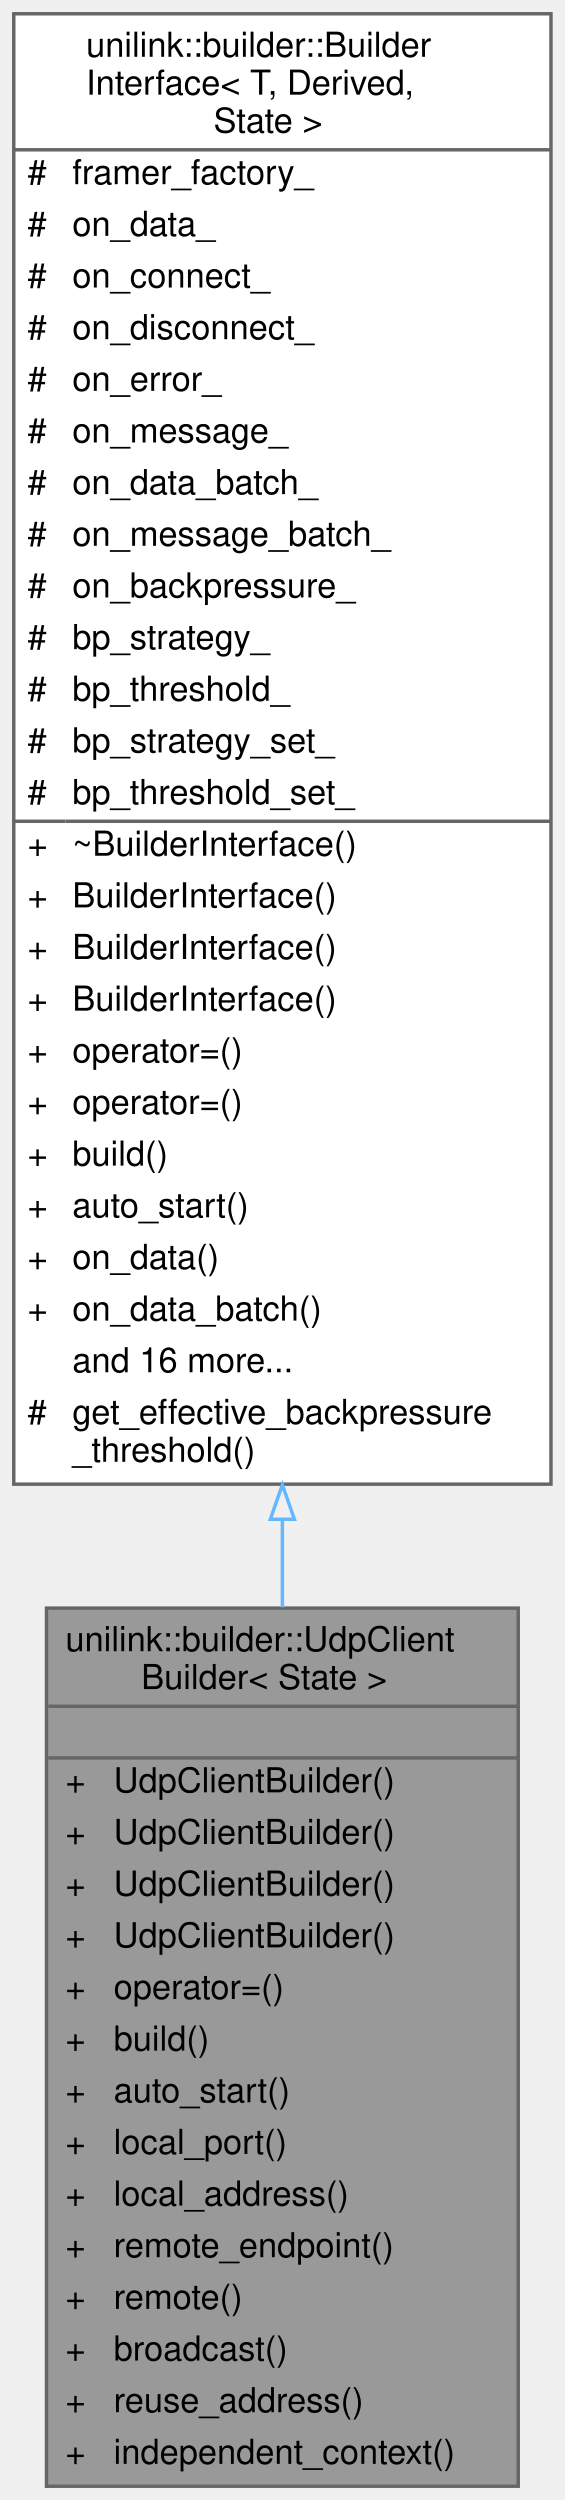
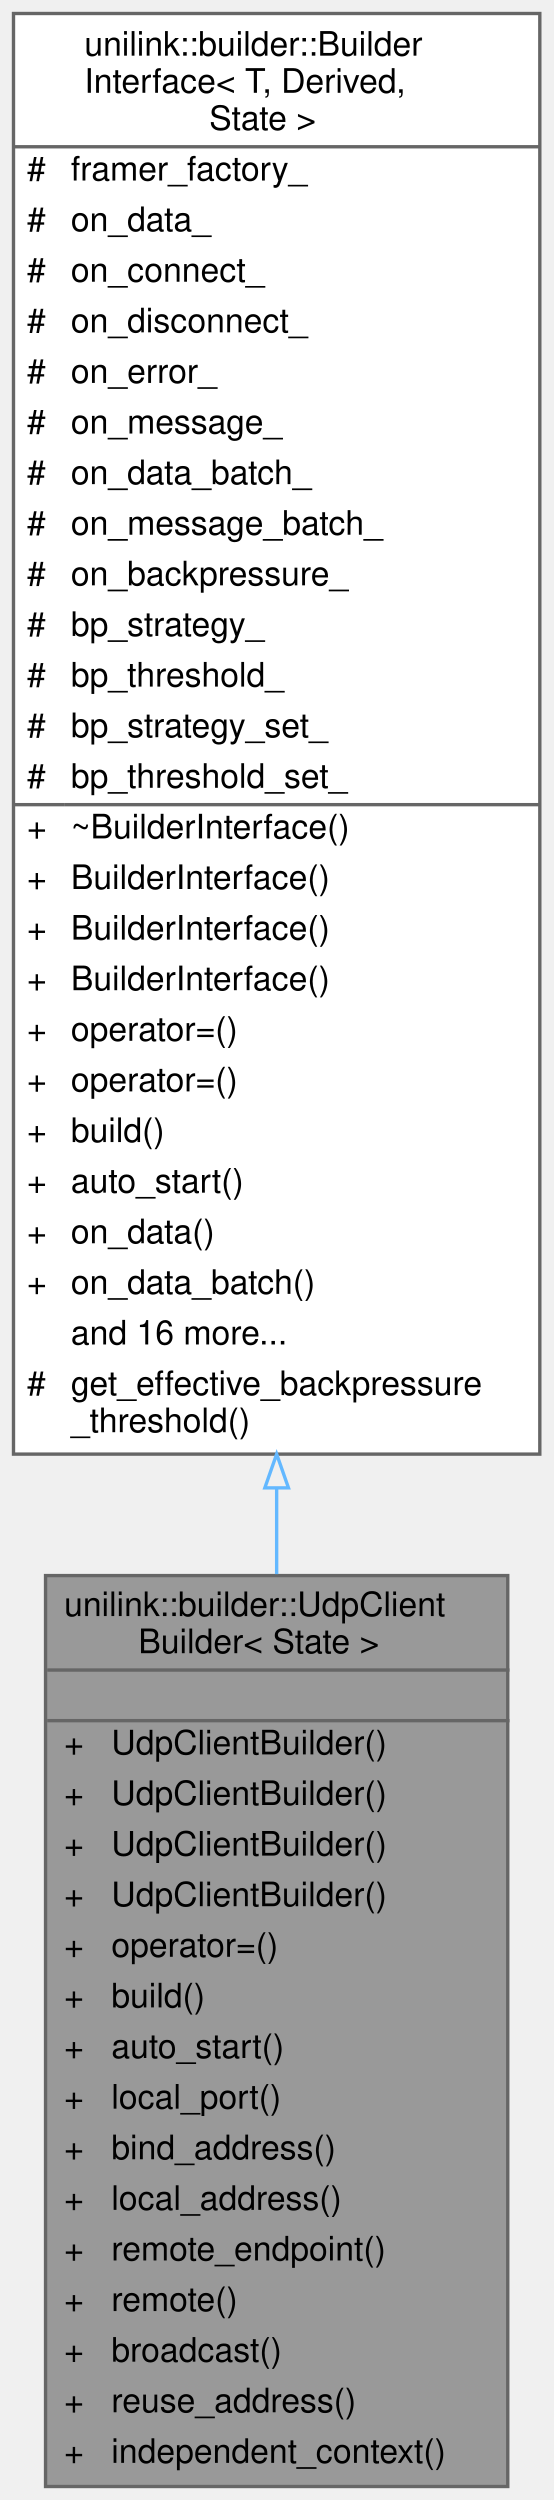
- <svg xmlns="http://www.w3.org/2000/svg" xmlns:xlink="http://www.w3.org/1999/xlink" width="164pt" height="726pt" viewBox="0.00 0.00 164.00 726.00">
-   <g id="graph0" class="graph" transform="scale(1 1) rotate(0) translate(4 722)">
+ <svg xmlns="http://www.w3.org/2000/svg" xmlns:xlink="http://www.w3.org/1999/xlink" width="164pt" height="741pt" viewBox="0.00 0.00 164.00 741.00">
+   <g id="graph0" class="graph" transform="scale(1 1) rotate(0) translate(4 737)">
    <g id="Node000001" class="node">
      <g id="a_Node000001">
        <a xlink:title="Modernized Builder for UdpClient.">
-           <polygon fill="#999999" stroke="transparent" points="146.5,-255 9.5,-255 9.5,0 146.5,0 146.5,-255" />
-           <text text-anchor="start" x="15" y="-242.5" font-family="Helvetica,sans-Serif" font-size="10.00">unilink::builder::UdpClient</text>
-           <text text-anchor="start" x="37" y="-231.5" font-family="Helvetica,sans-Serif" font-size="10.00">Builder&lt; State &gt;</text>
-           <text text-anchor="start" x="76.5" y="-216.5" font-family="Helvetica,sans-Serif" font-size="10.00"> </text>
-           <text text-anchor="start" x="15" y="-201.5" font-family="Helvetica,sans-Serif" font-size="10.00">+</text>
-           <text text-anchor="start" x="29" y="-201.5" font-family="Helvetica,sans-Serif" font-size="10.00">UdpClientBuilder()</text>
-           <text text-anchor="start" x="15" y="-186.5" font-family="Helvetica,sans-Serif" font-size="10.00">+</text>
-           <text text-anchor="start" x="29" y="-186.5" font-family="Helvetica,sans-Serif" font-size="10.00">UdpClientBuilder()</text>
-           <text text-anchor="start" x="15" y="-171.5" font-family="Helvetica,sans-Serif" font-size="10.00">+</text>
-           <text text-anchor="start" x="29" y="-171.5" font-family="Helvetica,sans-Serif" font-size="10.00">UdpClientBuilder()</text>
-           <text text-anchor="start" x="15" y="-156.5" font-family="Helvetica,sans-Serif" font-size="10.00">+</text>
-           <text text-anchor="start" x="29" y="-156.5" font-family="Helvetica,sans-Serif" font-size="10.00">UdpClientBuilder()</text>
-           <text text-anchor="start" x="15" y="-141.5" font-family="Helvetica,sans-Serif" font-size="10.00">+</text>
-           <text text-anchor="start" x="29" y="-141.5" font-family="Helvetica,sans-Serif" font-size="10.00">operator=()</text>
-           <text text-anchor="start" x="15" y="-126.5" font-family="Helvetica,sans-Serif" font-size="10.00">+</text>
-           <text text-anchor="start" x="29" y="-126.5" font-family="Helvetica,sans-Serif" font-size="10.00">build()</text>
-           <text text-anchor="start" x="15" y="-111.5" font-family="Helvetica,sans-Serif" font-size="10.00">+</text>
-           <text text-anchor="start" x="29" y="-111.5" font-family="Helvetica,sans-Serif" font-size="10.00">auto_start()</text>
-           <text text-anchor="start" x="15" y="-96.5" font-family="Helvetica,sans-Serif" font-size="10.00">+</text>
-           <text text-anchor="start" x="29" y="-96.5" font-family="Helvetica,sans-Serif" font-size="10.00">local_port()</text>
-           <text text-anchor="start" x="15" y="-81.5" font-family="Helvetica,sans-Serif" font-size="10.00">+</text>
-           <text text-anchor="start" x="29" y="-81.5" font-family="Helvetica,sans-Serif" font-size="10.00">local_address()</text>
-           <text text-anchor="start" x="15" y="-66.5" font-family="Helvetica,sans-Serif" font-size="10.00">+</text>
-           <text text-anchor="start" x="29" y="-66.5" font-family="Helvetica,sans-Serif" font-size="10.00">remote_endpoint()</text>
-           <text text-anchor="start" x="15" y="-51.5" font-family="Helvetica,sans-Serif" font-size="10.00">+</text>
-           <text text-anchor="start" x="29" y="-51.5" font-family="Helvetica,sans-Serif" font-size="10.00">remote()</text>
-           <text text-anchor="start" x="15" y="-36.5" font-family="Helvetica,sans-Serif" font-size="10.00">+</text>
-           <text text-anchor="start" x="29" y="-36.5" font-family="Helvetica,sans-Serif" font-size="10.00">broadcast()</text>
-           <text text-anchor="start" x="15" y="-21.5" font-family="Helvetica,sans-Serif" font-size="10.00">+</text>
-           <text text-anchor="start" x="29" y="-21.5" font-family="Helvetica,sans-Serif" font-size="10.00">reuse_address()</text>
-           <text text-anchor="start" x="15" y="-6.5" font-family="Helvetica,sans-Serif" font-size="10.00">+</text>
-           <text text-anchor="start" x="29" y="-6.5" font-family="Helvetica,sans-Serif" font-size="10.00">independent_context()</text>
-           <polygon fill="#666666" stroke="#666666" points="10,-226.5 10,-226.5 147,-226.5 147,-226.5 10,-226.5" />
-           <polygon fill="#666666" stroke="#666666" points="10,-211.5 10,-211.5 147,-211.5 147,-211.5 10,-211.5" />
-           <polygon fill="none" stroke="#666666" points="9.5,0 9.5,-255 146.5,-255 146.5,0 9.5,0" />
+           <polygon fill="#999999" stroke="transparent" points="146.5,-270 9.5,-270 9.5,0 146.5,0 146.5,-270" />
+           <text text-anchor="start" x="15" y="-258" font-family="Helvetica,sans-Serif" font-size="10.00">unilink::builder::UdpClient</text>
+           <text text-anchor="start" x="37" y="-247" font-family="Helvetica,sans-Serif" font-size="10.00">Builder&lt; State &gt;</text>
+           <text text-anchor="start" x="76.5" y="-232" font-family="Helvetica,sans-Serif" font-size="10.00"> </text>
+           <text text-anchor="start" x="15" y="-217" font-family="Helvetica,sans-Serif" font-size="10.00">+</text>
+           <text text-anchor="start" x="29" y="-217" font-family="Helvetica,sans-Serif" font-size="10.00">UdpClientBuilder()</text>
+           <text text-anchor="start" x="15" y="-202" font-family="Helvetica,sans-Serif" font-size="10.00">+</text>
+           <text text-anchor="start" x="29" y="-202" font-family="Helvetica,sans-Serif" font-size="10.00">UdpClientBuilder()</text>
+           <text text-anchor="start" x="15" y="-187" font-family="Helvetica,sans-Serif" font-size="10.00">+</text>
+           <text text-anchor="start" x="29" y="-187" font-family="Helvetica,sans-Serif" font-size="10.00">UdpClientBuilder()</text>
+           <text text-anchor="start" x="15" y="-172" font-family="Helvetica,sans-Serif" font-size="10.00">+</text>
+           <text text-anchor="start" x="29" y="-172" font-family="Helvetica,sans-Serif" font-size="10.00">UdpClientBuilder()</text>
+           <text text-anchor="start" x="15" y="-157" font-family="Helvetica,sans-Serif" font-size="10.00">+</text>
+           <text text-anchor="start" x="29" y="-157" font-family="Helvetica,sans-Serif" font-size="10.00">operator=()</text>
+           <text text-anchor="start" x="15" y="-142" font-family="Helvetica,sans-Serif" font-size="10.00">+</text>
+           <text text-anchor="start" x="29" y="-142" font-family="Helvetica,sans-Serif" font-size="10.00">build()</text>
+           <text text-anchor="start" x="15" y="-127" font-family="Helvetica,sans-Serif" font-size="10.00">+</text>
+           <text text-anchor="start" x="29" y="-127" font-family="Helvetica,sans-Serif" font-size="10.00">auto_start()</text>
+           <text text-anchor="start" x="15" y="-112" font-family="Helvetica,sans-Serif" font-size="10.00">+</text>
+           <text text-anchor="start" x="29" y="-112" font-family="Helvetica,sans-Serif" font-size="10.00">local_port()</text>
+           <text text-anchor="start" x="15" y="-97" font-family="Helvetica,sans-Serif" font-size="10.00">+</text>
+           <text text-anchor="start" x="29" y="-97" font-family="Helvetica,sans-Serif" font-size="10.00">bind_address()</text>
+           <text text-anchor="start" x="15" y="-82" font-family="Helvetica,sans-Serif" font-size="10.00">+</text>
+           <text text-anchor="start" x="29" y="-82" font-family="Helvetica,sans-Serif" font-size="10.00">local_address()</text>
+           <text text-anchor="start" x="15" y="-67" font-family="Helvetica,sans-Serif" font-size="10.00">+</text>
+           <text text-anchor="start" x="29" y="-67" font-family="Helvetica,sans-Serif" font-size="10.00">remote_endpoint()</text>
+           <text text-anchor="start" x="15" y="-52" font-family="Helvetica,sans-Serif" font-size="10.00">+</text>
+           <text text-anchor="start" x="29" y="-52" font-family="Helvetica,sans-Serif" font-size="10.00">remote()</text>
+           <text text-anchor="start" x="15" y="-37" font-family="Helvetica,sans-Serif" font-size="10.00">+</text>
+           <text text-anchor="start" x="29" y="-37" font-family="Helvetica,sans-Serif" font-size="10.00">broadcast()</text>
+           <text text-anchor="start" x="15" y="-22" font-family="Helvetica,sans-Serif" font-size="10.00">+</text>
+           <text text-anchor="start" x="29" y="-22" font-family="Helvetica,sans-Serif" font-size="10.00">reuse_address()</text>
+           <text text-anchor="start" x="15" y="-7" font-family="Helvetica,sans-Serif" font-size="10.00">+</text>
+           <text text-anchor="start" x="29" y="-7" font-family="Helvetica,sans-Serif" font-size="10.00">independent_context()</text>
+           <polygon fill="#666666" stroke="#666666" points="10,-242 10,-242 147,-242 147,-242 10,-242" />
+           <polygon fill="#666666" stroke="#666666" points="10,-227 10,-227 147,-227 147,-227 10,-227" />
+           <polygon fill="none" stroke="#666666" points="9.5,0 9.5,-270 146.5,-270 146.5,0 9.5,0" />
        </a>
      </g>
    </g>
    <g id="Node000002" class="node">
      <g id="a_Node000002">
        <a xlink:href="classunilink_1_1builder_1_1BuilderInterface.html" target="_top" xlink:title="Generic Builder interface for fluent API pattern.">
-           <polygon fill="white" stroke="transparent" points="156,-718 0,-718 0,-291 156,-291 156,-718" />
-           <text text-anchor="start" x="21" y="-705.5" font-family="Helvetica,sans-Serif" font-size="10.00">unilink::builder::Builder</text>
-           <text text-anchor="start" x="21" y="-694.5" font-family="Helvetica,sans-Serif" font-size="10.00">Interface&lt; T, Derived,</text>
-           <text text-anchor="start" x="58" y="-683.5" font-family="Helvetica,sans-Serif" font-size="10.00"> State &gt;</text>
+           <polygon fill="white" stroke="transparent" points="156,-733 0,-733 0,-306 156,-306 156,-733" />
+           <text text-anchor="start" x="21" y="-720.5" font-family="Helvetica,sans-Serif" font-size="10.00">unilink::builder::Builder</text>
+           <text text-anchor="start" x="21" y="-709.5" font-family="Helvetica,sans-Serif" font-size="10.00">Interface&lt; T, Derived,</text>
+           <text text-anchor="start" x="58" y="-698.5" font-family="Helvetica,sans-Serif" font-size="10.00"> State &gt;</text>
+           <text text-anchor="start" x="4" y="-683.5" font-family="Helvetica,sans-Serif" font-size="10.00">#</text>
+           <text text-anchor="start" x="17" y="-683.5" font-family="Helvetica,sans-Serif" font-size="10.00">framer_factory_</text>
          <text text-anchor="start" x="4" y="-668.5" font-family="Helvetica,sans-Serif" font-size="10.00">#</text>
-           <text text-anchor="start" x="17" y="-668.5" font-family="Helvetica,sans-Serif" font-size="10.00">framer_factory_</text>
+           <text text-anchor="start" x="17" y="-668.5" font-family="Helvetica,sans-Serif" font-size="10.00">on_data_</text>
          <text text-anchor="start" x="4" y="-653.5" font-family="Helvetica,sans-Serif" font-size="10.00">#</text>
-           <text text-anchor="start" x="17" y="-653.5" font-family="Helvetica,sans-Serif" font-size="10.00">on_data_</text>
+           <text text-anchor="start" x="17" y="-653.5" font-family="Helvetica,sans-Serif" font-size="10.00">on_connect_</text>
          <text text-anchor="start" x="4" y="-638.5" font-family="Helvetica,sans-Serif" font-size="10.00">#</text>
-           <text text-anchor="start" x="17" y="-638.5" font-family="Helvetica,sans-Serif" font-size="10.00">on_connect_</text>
+           <text text-anchor="start" x="17" y="-638.5" font-family="Helvetica,sans-Serif" font-size="10.00">on_disconnect_</text>
          <text text-anchor="start" x="4" y="-623.5" font-family="Helvetica,sans-Serif" font-size="10.00">#</text>
-           <text text-anchor="start" x="17" y="-623.5" font-family="Helvetica,sans-Serif" font-size="10.00">on_disconnect_</text>
+           <text text-anchor="start" x="17" y="-623.5" font-family="Helvetica,sans-Serif" font-size="10.00">on_error_</text>
          <text text-anchor="start" x="4" y="-608.5" font-family="Helvetica,sans-Serif" font-size="10.00">#</text>
-           <text text-anchor="start" x="17" y="-608.5" font-family="Helvetica,sans-Serif" font-size="10.00">on_error_</text>
+           <text text-anchor="start" x="17" y="-608.5" font-family="Helvetica,sans-Serif" font-size="10.00">on_message_</text>
          <text text-anchor="start" x="4" y="-593.5" font-family="Helvetica,sans-Serif" font-size="10.00">#</text>
-           <text text-anchor="start" x="17" y="-593.5" font-family="Helvetica,sans-Serif" font-size="10.00">on_message_</text>
+           <text text-anchor="start" x="17" y="-593.5" font-family="Helvetica,sans-Serif" font-size="10.00">on_data_batch_</text>
          <text text-anchor="start" x="4" y="-578.5" font-family="Helvetica,sans-Serif" font-size="10.00">#</text>
-           <text text-anchor="start" x="17" y="-578.5" font-family="Helvetica,sans-Serif" font-size="10.00">on_data_batch_</text>
+           <text text-anchor="start" x="17" y="-578.5" font-family="Helvetica,sans-Serif" font-size="10.00">on_message_batch_</text>
          <text text-anchor="start" x="4" y="-563.5" font-family="Helvetica,sans-Serif" font-size="10.00">#</text>
-           <text text-anchor="start" x="17" y="-563.5" font-family="Helvetica,sans-Serif" font-size="10.00">on_message_batch_</text>
+           <text text-anchor="start" x="17" y="-563.5" font-family="Helvetica,sans-Serif" font-size="10.00">on_backpressure_</text>
          <text text-anchor="start" x="4" y="-548.5" font-family="Helvetica,sans-Serif" font-size="10.00">#</text>
-           <text text-anchor="start" x="17" y="-548.5" font-family="Helvetica,sans-Serif" font-size="10.00">on_backpressure_</text>
+           <text text-anchor="start" x="17" y="-548.5" font-family="Helvetica,sans-Serif" font-size="10.00">bp_strategy_</text>
          <text text-anchor="start" x="4" y="-533.5" font-family="Helvetica,sans-Serif" font-size="10.00">#</text>
-           <text text-anchor="start" x="17" y="-533.5" font-family="Helvetica,sans-Serif" font-size="10.00">bp_strategy_</text>
+           <text text-anchor="start" x="17" y="-533.5" font-family="Helvetica,sans-Serif" font-size="10.00">bp_threshold_</text>
          <text text-anchor="start" x="4" y="-518.5" font-family="Helvetica,sans-Serif" font-size="10.00">#</text>
-           <text text-anchor="start" x="17" y="-518.5" font-family="Helvetica,sans-Serif" font-size="10.00">bp_threshold_</text>
+           <text text-anchor="start" x="17" y="-518.5" font-family="Helvetica,sans-Serif" font-size="10.00">bp_strategy_set_</text>
          <text text-anchor="start" x="4" y="-503.5" font-family="Helvetica,sans-Serif" font-size="10.00">#</text>
-           <text text-anchor="start" x="17" y="-503.5" font-family="Helvetica,sans-Serif" font-size="10.00">bp_strategy_set_</text>
-           <text text-anchor="start" x="4" y="-488.5" font-family="Helvetica,sans-Serif" font-size="10.00">#</text>
-           <text text-anchor="start" x="17" y="-488.5" font-family="Helvetica,sans-Serif" font-size="10.00">bp_threshold_set_</text>
+           <text text-anchor="start" x="17" y="-503.5" font-family="Helvetica,sans-Serif" font-size="10.00">bp_threshold_set_</text>
+           <text text-anchor="start" x="4" y="-488.5" font-family="Helvetica,sans-Serif" font-size="10.00">+</text>
+           <text text-anchor="start" x="17" y="-488.5" font-family="Helvetica,sans-Serif" font-size="10.00">~BuilderInterface()</text>
          <text text-anchor="start" x="4" y="-473.5" font-family="Helvetica,sans-Serif" font-size="10.00">+</text>
-           <text text-anchor="start" x="17" y="-473.5" font-family="Helvetica,sans-Serif" font-size="10.00">~BuilderInterface()</text>
+           <text text-anchor="start" x="17" y="-473.5" font-family="Helvetica,sans-Serif" font-size="10.00">BuilderInterface()</text>
          <text text-anchor="start" x="4" y="-458.5" font-family="Helvetica,sans-Serif" font-size="10.00">+</text>
          <text text-anchor="start" x="17" y="-458.5" font-family="Helvetica,sans-Serif" font-size="10.00">BuilderInterface()</text>
          <text text-anchor="start" x="4" y="-443.5" font-family="Helvetica,sans-Serif" font-size="10.00">+</text>
          <text text-anchor="start" x="17" y="-443.5" font-family="Helvetica,sans-Serif" font-size="10.00">BuilderInterface()</text>
          <text text-anchor="start" x="4" y="-428.5" font-family="Helvetica,sans-Serif" font-size="10.00">+</text>
-           <text text-anchor="start" x="17" y="-428.5" font-family="Helvetica,sans-Serif" font-size="10.00">BuilderInterface()</text>
+           <text text-anchor="start" x="17" y="-428.5" font-family="Helvetica,sans-Serif" font-size="10.00">operator=()</text>
          <text text-anchor="start" x="4" y="-413.5" font-family="Helvetica,sans-Serif" font-size="10.00">+</text>
          <text text-anchor="start" x="17" y="-413.5" font-family="Helvetica,sans-Serif" font-size="10.00">operator=()</text>
          <text text-anchor="start" x="4" y="-398.5" font-family="Helvetica,sans-Serif" font-size="10.00">+</text>
-           <text text-anchor="start" x="17" y="-398.5" font-family="Helvetica,sans-Serif" font-size="10.00">operator=()</text>
+           <text text-anchor="start" x="17" y="-398.5" font-family="Helvetica,sans-Serif" font-size="10.00">build()</text>
          <text text-anchor="start" x="4" y="-383.5" font-family="Helvetica,sans-Serif" font-size="10.00">+</text>
-           <text text-anchor="start" x="17" y="-383.5" font-family="Helvetica,sans-Serif" font-size="10.00">build()</text>
+           <text text-anchor="start" x="17" y="-383.5" font-family="Helvetica,sans-Serif" font-size="10.00">auto_start()</text>
          <text text-anchor="start" x="4" y="-368.5" font-family="Helvetica,sans-Serif" font-size="10.00">+</text>
-           <text text-anchor="start" x="17" y="-368.5" font-family="Helvetica,sans-Serif" font-size="10.00">auto_start()</text>
+           <text text-anchor="start" x="17" y="-368.5" font-family="Helvetica,sans-Serif" font-size="10.00">on_data()</text>
          <text text-anchor="start" x="4" y="-353.5" font-family="Helvetica,sans-Serif" font-size="10.00">+</text>
-           <text text-anchor="start" x="17" y="-353.5" font-family="Helvetica,sans-Serif" font-size="10.00">on_data()</text>
-           <text text-anchor="start" x="4" y="-338.5" font-family="Helvetica,sans-Serif" font-size="10.00">+</text>
-           <text text-anchor="start" x="17" y="-338.5" font-family="Helvetica,sans-Serif" font-size="10.00">on_data_batch()</text>
-           <text text-anchor="start" x="17" y="-323.5" font-family="Helvetica,sans-Serif" font-size="10.00">and 16 more...</text>
-           <text text-anchor="start" x="4" y="-308.5" font-family="Helvetica,sans-Serif" font-size="10.00">#</text>
-           <text text-anchor="start" x="17" y="-308.5" font-family="Helvetica,sans-Serif" font-size="10.00">get_effective_backpressure</text>
-           <text text-anchor="start" x="17" y="-297.5" font-family="Helvetica,sans-Serif" font-size="10.00">_threshold()</text>
-           <polygon fill="#666666" stroke="#666666" points="0,-678.5 0,-678.5 156,-678.5 156,-678.5 0,-678.5" />
-           <polygon fill="#666666" stroke="#666666" points="0,-483.5 0,-483.5 15,-483.5 15,-483.5 0,-483.5" />
-           <polygon fill="#666666" stroke="#666666" points="15,-483.5 15,-483.5 156,-483.5 156,-483.5 15,-483.5" />
-           <polygon fill="none" stroke="#666666" points="0,-291 0,-718 156,-718 156,-291 0,-291" />
+           <text text-anchor="start" x="17" y="-353.5" font-family="Helvetica,sans-Serif" font-size="10.00">on_data_batch()</text>
+           <text text-anchor="start" x="17" y="-338.5" font-family="Helvetica,sans-Serif" font-size="10.00">and 16 more...</text>
+           <text text-anchor="start" x="4" y="-323.5" font-family="Helvetica,sans-Serif" font-size="10.00">#</text>
+           <text text-anchor="start" x="17" y="-323.5" font-family="Helvetica,sans-Serif" font-size="10.00">get_effective_backpressure</text>
+           <text text-anchor="start" x="17" y="-312.5" font-family="Helvetica,sans-Serif" font-size="10.00">_threshold()</text>
+           <polygon fill="#666666" stroke="#666666" points="0,-693.5 0,-693.5 156,-693.5 156,-693.5 0,-693.5" />
+           <polygon fill="#666666" stroke="#666666" points="0,-498.5 0,-498.5 15,-498.5 15,-498.5 0,-498.5" />
+           <polygon fill="#666666" stroke="#666666" points="15,-498.5 15,-498.5 156,-498.5 156,-498.5 15,-498.5" />
+           <polygon fill="none" stroke="#666666" points="0,-306 0,-733 156,-733 156,-306 0,-306" />
        </a>
      </g>
    </g>
    <g id="edge1_Node000001_Node000002" class="edge">
      <g id="a_edge1_Node000001_Node000002">
        <a xlink:title=" ">
-           <path fill="none" stroke="#63b8ff" d="M78,-280.66C78,-272.05 78,-263.55 78,-255.23" />
-           <polygon fill="none" stroke="#63b8ff" points="74.5,-280.8 78,-290.8 81.5,-280.8 74.5,-280.8" />
+           <path fill="none" stroke="#63b8ff" d="M78,-295.87C78,-287.28 78,-278.77 78,-270.42" />
+           <polygon fill="none" stroke="#63b8ff" points="74.5,-296 78,-306 81.5,-296 74.5,-296" />
        </a>
      </g>
    </g>
  </g>
</svg>
